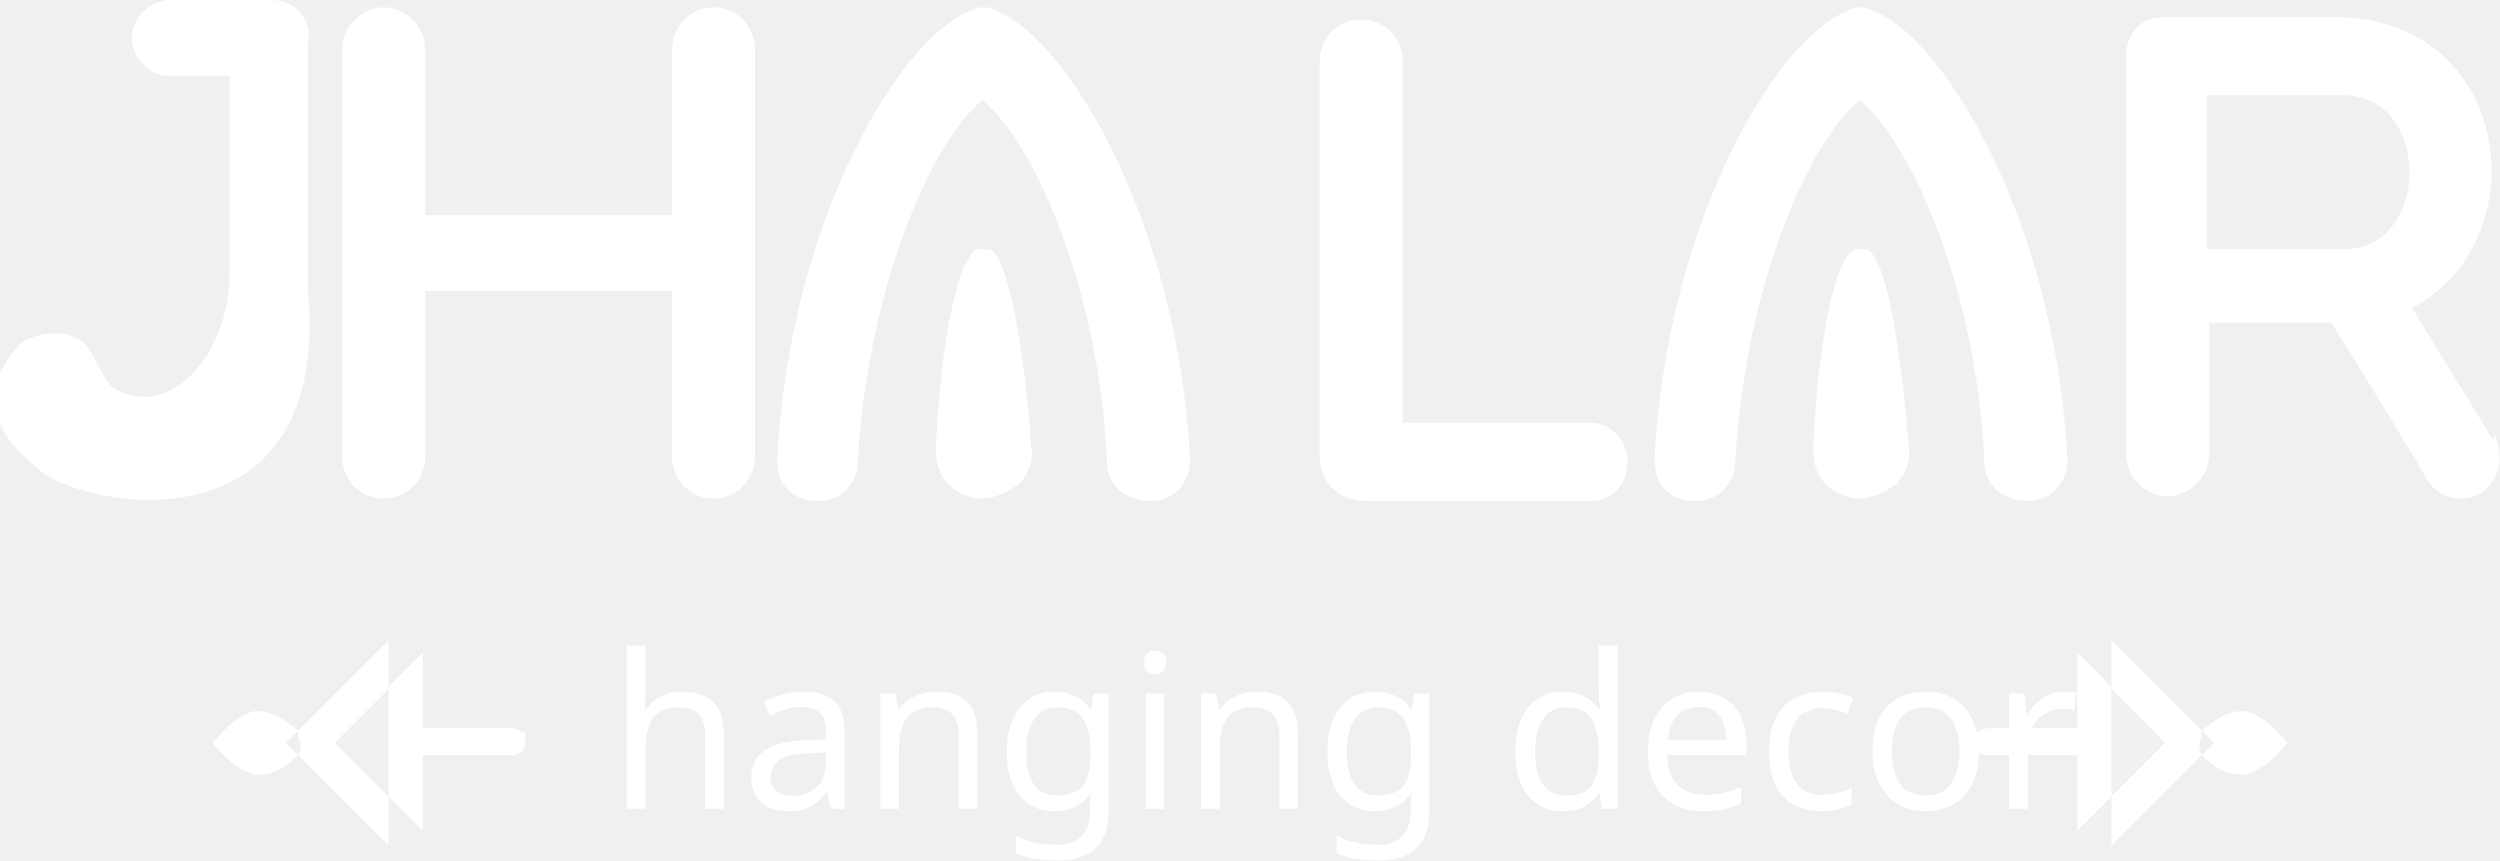
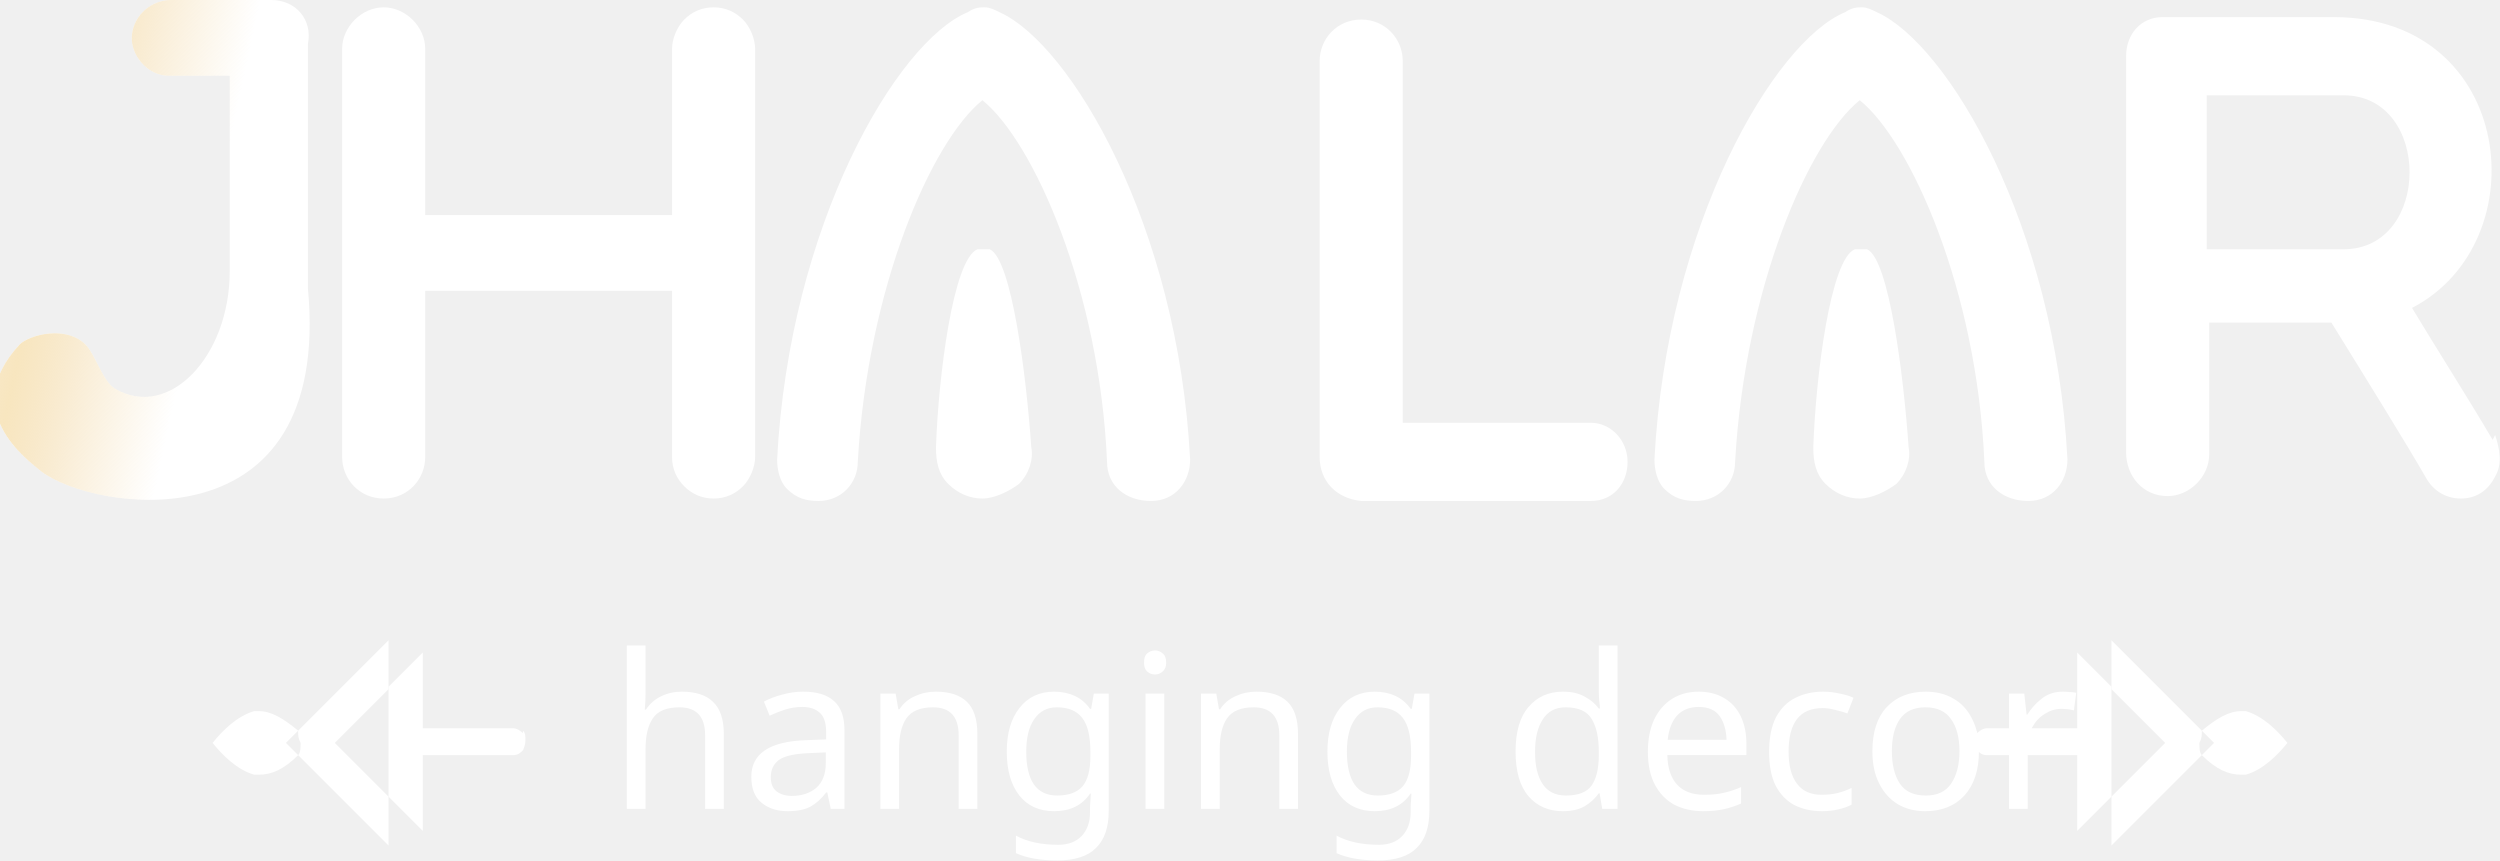
<svg xmlns="http://www.w3.org/2000/svg" id="Layer_1" class="footer-motion-logo" version="1.1" viewBox="0 0 102.3 35.2">
  <defs>
    <style>
-       /* Motion graphics: staggered logo build (plays once) + NONSTOP loops.
-          Animation 1 = logoReveal (one-shot entrance). Animation 2 = logoLoop
-          (infinite). The two comma-separated animation-delay values map to them in order. */
-       .footer-motion-logo{animation:logoBreath 4.7s ease-in-out infinite}
-       @keyframes logoBreath{0%,100%{opacity:1}50%{opacity:.86}}
-       .logo-stroke{transform-box:fill-box;transform-origin:center;opacity:1;animation:logoReveal .58s cubic-bezier(.22,1,.36,1) backwards,logoLoop 3s ease-in-out infinite;animation-delay:.05s,1.35s}
-       .logo-stroke:nth-of-type(1){animation-delay:.05s,1.35s}.logo-stroke:nth-of-type(2){animation-delay:.11s,1.47s}.logo-stroke:nth-of-type(3){animation-delay:.17s,1.59s}.logo-stroke:nth-of-type(4){animation-delay:.23s,1.71s}.logo-stroke:nth-of-type(5){animation-delay:.29s,1.83s}.logo-stroke:nth-of-type(6){animation-delay:.35s,1.95s}.logo-stroke:nth-of-type(7){animation-delay:.41s,2.07s}.logo-stroke:nth-of-type(8){animation-delay:.47s,2.19s}.logo-stroke:nth-of-type(9){animation-delay:.53s,2.31s}.logo-stroke:nth-of-type(10){animation-delay:.59s,2.43s}.logo-stroke:nth-of-type(11){animation-delay:.65s,2.55s}.logo-stroke:nth-of-type(12){animation-delay:.71s,2.67s}.logo-stroke:nth-of-type(13){animation-delay:.77s,2.79s}.logo-stroke:nth-of-type(14){animation-delay:.83s,2.91s}
-       @keyframes logoReveal{0%{opacity:0;transform:translateY(4px) scale(.94)}65%{opacity:1;transform:translateY(-.7px) scale(1.015)}100%{opacity:1;transform:none}}
-       /* Nonstop loop: bold travelling pulse. Peaks are staggered so the wave visibly sweeps across the logo, then repeats forever. */
-       @keyframes logoLoop{0%,100%{opacity:1;transform:translateY(0) scale(1)}50%{opacity:.78;transform:translateY(-2.6px) scale(1.035)}}
-       .logo-caption{opacity:1;animation:captionReveal .6s ease .95s backwards,captionGlow 3s ease-in-out 2.6s infinite}
+       /* Premium motion: one slow champagne gleam sweeps the lockup every 8s,
+          with a whisper breath synced to that same cycle. No element moves on
+          its own, so the loop reads composed — never random. */
+       .footer-motion-logo{animation:lockupBreath 8s ease-in-out infinite}
+       @keyframes lockupBreath{0%,100%{opacity:1}30%{opacity:.955}}
+       .logo-stroke{opacity:1;animation:logoReveal .9s cubic-bezier(.22,1,.36,1) backwards}
+       .logo-stroke:nth-of-type(1){animation-delay:0.05s}.logo-stroke:nth-of-type(2){animation-delay:0.09s}.logo-stroke:nth-of-type(3){animation-delay:0.13s}.logo-stroke:nth-of-type(4){animation-delay:0.17s}.logo-stroke:nth-of-type(5){animation-delay:0.21s}.logo-stroke:nth-of-type(6){animation-delay:0.25s}.logo-stroke:nth-of-type(7){animation-delay:0.29s}.logo-stroke:nth-of-type(8){animation-delay:0.33s}.logo-stroke:nth-of-type(9){animation-delay:0.37s}.logo-stroke:nth-of-type(10){animation-delay:0.41s}.logo-stroke:nth-of-type(11){animation-delay:0.45s}.logo-stroke:nth-of-type(12){animation-delay:0.49s}.logo-stroke:nth-of-type(13){animation-delay:0.53s}.logo-stroke:nth-of-type(14){animation-delay:0.57s}
+       @keyframes logoReveal{from{opacity:0;transform:translateY(3px)}to{opacity:1;transform:none}}
+       .logo-caption{opacity:1;animation:captionReveal 1s ease .75s backwards}
      @keyframes captionReveal{from{opacity:0}to{opacity:1}}
-       @keyframes captionGlow{0%,100%{opacity:1}50%{opacity:.6}}
-       @media(prefers-reduced-motion:reduce){.footer-motion-logo,.logo-stroke,.logo-caption{animation:none;opacity:1}}
+       .sheen{animation:sheenSweep 8s cubic-bezier(.45,0,.15,1) infinite}
+       @keyframes sheenSweep{0%,8%{transform:translateX(-36px)}50%,100%{transform:translateX(138px)}}
+       @media(prefers-reduced-motion:reduce){.footer-motion-logo,.logo-stroke,.logo-caption,.sheen{animation:none;opacity:1}.sheen{opacity:0}}

      .st0 {
        fill: #ffffff;
        font-family: Mogranx-MediumSlantUltraCond, Mogranx;
        font-size: 8.8px;
        font-weight: 500;
      }

      .st1 {
        fill: #ffffff;
      }
    </style>
+     <linearGradient id="sheenGrad" x1="0" y1="0" x2="1" y2="0">
+       <stop offset="0" stop-color="#f4dcae" stop-opacity="0" />
+       <stop offset=".3" stop-color="#f4dcae" stop-opacity="0" />
+       <stop offset=".42" stop-color="#f4dcae" stop-opacity=".5" />
+       <stop offset=".5" stop-color="#f7e3b8" stop-opacity=".9" />
+       <stop offset=".58" stop-color="#f4dcae" stop-opacity=".5" />
+       <stop offset=".7" stop-color="#f4dcae" stop-opacity="0" />
+       <stop offset="1" stop-color="#f4dcae" stop-opacity="0" />
+     </linearGradient>
+     <clipPath id="jhalarSheenClip">
+       <path d="M11.1,0h-4.1c-.8,0-1.5.6-1.6,1.4s.6,1.7,1.5,1.7h2.5v8c0,3.5-2.5,6.1-4.7,4.8-.5-.3-.8-1.4-1.2-1.8-.8-.8-2.3-.4-2.7,0-2.5,2.7.3,4.7.9,5.2,2.1,1.6,11.9,3.2,10.9-7.5V1.8C12.8.8,12.1,0,11.1,0Z" />
+       <path d="M29.2.3c-.5,0-.9.2-1.2.5-.3.3-.5.8-.5,1.2v6.8h-10.1V2c0-.9-.8-1.7-1.7-1.7s-1.7.8-1.7,1.7v16.7c0,.9.7,1.7,1.7,1.7s1.7-.8,1.7-1.7v-6.8h10.1v6.8c0,.5.2.9.5,1.2.3.3.7.5,1.2.5s.9-.2,1.2-.5c.3-.3.5-.8.5-1.2V2c0-.4-.2-.9-.5-1.2-.3-.3-.7-.5-1.2-.5Z" />
+       <path d="M40.5,10.2c-.2,0-.3,0-.5,0-1,.4-1.6,5.2-1.7,8.1,0,.6.1,1.1.5,1.5.4.4.9.6,1.4.6s1.1-.3,1.5-.6c.4-.4.6-1,.5-1.5-.2-2.9-.8-7.7-1.7-8.1Z" />
+       <path d="M40.9.5c-.2-.1-.4-.2-.6-.2s-.4,0-.7.2c-2.9,1.2-7.3,8.7-7.8,18.3,0,.4.1.9.4,1.2.4.4.8.5,1.3.5.9,0,1.6-.7,1.6-1.6.4-7.1,3-13.1,5.1-14.8,2.1,1.7,4.8,7.8,5.1,14.8,0,1,.8,1.6,1.8,1.6s1.6-.8,1.6-1.7c-.5-9.6-4.9-17-7.8-18.3Z" />
+       <path d="M65.2,17.3h-7.8V2.5c0-.9-.7-1.7-1.7-1.7s-1.7.8-1.7,1.7v16.2c0,1,.7,1.7,1.7,1.8h9.4c.9,0,1.5-.7,1.5-1.6s-.7-1.6-1.5-1.6Z" />
+       <path d="M76.4,10.2c-.2,0-.3,0-.5,0-1,.4-1.6,5.2-1.7,8.1,0,.6.1,1.1.5,1.5.4.4.9.6,1.4.6s1.1-.3,1.5-.6c.4-.4.6-1,.5-1.5-.2-2.9-.8-7.7-1.7-8.1Z" />
+       <path d="M76.8.5c-.2-.1-.4-.2-.6-.2s-.4,0-.7.2c-2.9,1.2-7.3,8.7-7.8,18.3,0,.4.1.9.4,1.2.4.4.8.5,1.3.5.9,0,1.6-.7,1.6-1.6.4-7.1,3-13.1,5.1-14.8,2.1,1.7,4.8,7.8,5.1,14.8,0,1,.8,1.6,1.8,1.6s1.6-.8,1.6-1.7c-.5-9.6-4.9-17-7.8-18.3Z" />
+       <path d="M102,18c-1-1.7-2.4-3.9-3.3-5.4,5.2-2.7,4.2-11.9-3.2-11.9h-6.9s0,0,0,0,0,0,0,0h-.1c-.9,0-1.5.7-1.5,1.6s0,0,0,0c0,0,0,0,0,0v16.2h0c0,1,.7,1.8,1.7,1.8,0,0,0,0,0,0h0c.9,0,1.7-.8,1.7-1.7v-1.4h0v-4h5c1.3,2.1,3.1,5,3.9,6.4.3.5.8.8,1.4.8h0c.6,0,1.1-.3,1.4-.9.3-.5.2-1.1,0-1.7ZM95.9,10.2h-5.6V3.9h5.6c3.6,0,3.6,6.3,0,6.3Z" />
+       <path d="M21.4,30c0,0-.2-.2-.4-.2h-3.7v-3.1l-1.4,1.4v4.5l1.4,1.4v-3.1h3.7c.2,0,.3-.1.4-.2,0,0,.1-.2.1-.4,0-.2,0-.3-.1-.4Z" />
+       <path d="M12.2,29.9s0,0,0,0c-.6-.5-1.1-.8-1.6-.8,0,0-.1,0-.2,0-.7.2-1.3.8-1.7,1.3.4.5,1,1.1,1.7,1.3,0,0,.1,0,.2,0,.5,0,1-.2,1.6-.8,0,0,0,0,0,0l-.5-.5.5-.5Z" />
+       <path d="M15.9,28.2v-2l-3.2,3.2-.5.5h0c0,.2,0,.3.1.5,0,.2,0,.4-.1.5h0c0,0,.5.5.5.5l3.2,3.2v-2l-2.2-2.2,2.2-2.2Z" />
+       <path d="M80.9,30c0,0,.2-.2.4-.2h3.7v-3.1l1.4,1.4v4.5l-1.4,1.4v-3.1h-3.7c-.2,0-.3-.1-.4-.2,0,0-.1-.2-.1-.4,0-.2,0-.3.1-.4Z" />
+       <path d="M90.1,29.9s0,0,0,0c.6-.5,1.1-.8,1.6-.8,0,0,.1,0,.2,0,.7.2,1.3.8,1.7,1.3-.4.5-1,1.1-1.7,1.3,0,0-.1,0-.2,0-.5,0-1-.2-1.6-.8,0,0,0,0,0,0l.5-.5-.5-.5Z" />
+       <path d="M86.4,28.2v-2l3.2,3.2.5.5h0c0,.2,0,.3-.1.5,0,.2,0,.4.1.5h0c0,0-.5.5-.5.5l-3.2,3.2v-2l2.2-2.2-2.2-2.2Z" />
+       <text class="st0" transform="translate(24.9 33.1) scale(1 1)">
+         <tspan x="0" y="0">hanging decor</tspan>
+       </text>
+     </clipPath>
  </defs>
  <path class="st1 logo-stroke" d="M11.1,0h-4.1c-.8,0-1.5.6-1.6,1.4s.6,1.7,1.5,1.7h2.5v8c0,3.5-2.5,6.1-4.7,4.8-.5-.3-.8-1.4-1.2-1.8-.8-.8-2.3-.4-2.7,0-2.5,2.7.3,4.7.9,5.2,2.1,1.6,11.9,3.2,10.9-7.5V1.8C12.8.8,12.1,0,11.1,0Z" />
  <path class="st1 logo-stroke" d="M29.2.3c-.5,0-.9.2-1.2.5-.3.3-.5.8-.5,1.2v6.8h-10.1V2c0-.9-.8-1.7-1.7-1.7s-1.7.8-1.7,1.7v16.7c0,.9.7,1.7,1.7,1.7s1.7-.8,1.7-1.7v-6.8h10.1v6.8c0,.5.2.9.5,1.2.3.3.7.5,1.2.5s.9-.2,1.2-.5c.3-.3.5-.8.5-1.2V2c0-.4-.2-.9-.5-1.2-.3-.3-.7-.5-1.2-.5Z" />
  <path class="st1 logo-stroke" d="M40.5,10.2c-.2,0-.3,0-.5,0-1,.4-1.6,5.2-1.7,8.1,0,.6.1,1.1.5,1.5.4.4.9.6,1.4.6s1.1-.3,1.5-.6c.4-.4.6-1,.5-1.5-.2-2.9-.8-7.7-1.7-8.1Z" />
  <path class="st1 logo-stroke" d="M40.9.5c-.2-.1-.4-.2-.6-.2s-.4,0-.7.2c-2.9,1.2-7.3,8.7-7.8,18.3,0,.4.1.9.4,1.2.4.4.8.5,1.3.5.9,0,1.6-.7,1.6-1.6.4-7.1,3-13.1,5.1-14.8,2.1,1.7,4.8,7.8,5.1,14.8,0,1,.8,1.6,1.8,1.6s1.6-.8,1.6-1.7c-.5-9.6-4.9-17-7.8-18.3Z" />
  <path class="st1 logo-stroke" d="M65.2,17.3h-7.8V2.5c0-.9-.7-1.7-1.7-1.7s-1.7.8-1.7,1.7v16.2c0,1,.7,1.7,1.7,1.8h9.4c.9,0,1.5-.7,1.5-1.6s-.7-1.6-1.5-1.6Z" />
  <path class="st1 logo-stroke" d="M76.4,10.2c-.2,0-.3,0-.5,0-1,.4-1.6,5.2-1.7,8.1,0,.6.1,1.1.5,1.5.4.4.9.6,1.4.6s1.1-.3,1.5-.6c.4-.4.6-1,.5-1.5-.2-2.9-.8-7.7-1.7-8.1Z" />
  <path class="st1 logo-stroke" d="M76.8.5c-.2-.1-.4-.2-.6-.2s-.4,0-.7.2c-2.9,1.2-7.3,8.7-7.8,18.3,0,.4.1.9.4,1.2.4.4.8.5,1.3.5.9,0,1.6-.7,1.6-1.6.4-7.1,3-13.1,5.1-14.8,2.1,1.7,4.8,7.8,5.1,14.8,0,1,.8,1.6,1.8,1.6s1.6-.8,1.6-1.7c-.5-9.6-4.9-17-7.8-18.3Z" />
  <path class="st1 logo-stroke" d="M102,18c-1-1.7-2.4-3.9-3.3-5.4,5.2-2.7,4.2-11.9-3.2-11.9h-6.9s0,0,0,0,0,0,0,0h-.1c-.9,0-1.5.7-1.5,1.6s0,0,0,0c0,0,0,0,0,0v16.2h0c0,1,.7,1.8,1.7,1.8,0,0,0,0,0,0h0c.9,0,1.7-.8,1.7-1.7v-1.4h0v-4h5c1.3,2.1,3.1,5,3.9,6.4.3.5.8.8,1.4.8h0c.6,0,1.1-.3,1.4-.9.3-.5.2-1.1,0-1.7ZM95.9,10.2h-5.6V3.9h5.6c3.6,0,3.6,6.3,0,6.3Z" />
  <path class="st1 logo-stroke" d="M21.4,30c0,0-.2-.2-.4-.2h-3.7v-3.1l-1.4,1.4v4.5l1.4,1.4v-3.1h3.7c.2,0,.3-.1.4-.2,0,0,.1-.2.1-.4,0-.2,0-.3-.1-.4Z" />
  <path class="st1 logo-stroke" d="M12.2,29.9s0,0,0,0c-.6-.5-1.1-.8-1.6-.8,0,0-.1,0-.2,0-.7.2-1.3.8-1.7,1.3.4.5,1,1.1,1.7,1.3,0,0,.1,0,.2,0,.5,0,1-.2,1.6-.8,0,0,0,0,0,0l-.5-.5.5-.5Z" />
  <path class="st1 logo-stroke" d="M15.9,28.2v-2l-3.2,3.2-.5.5h0c0,.2,0,.3.1.5,0,.2,0,.4-.1.5h0c0,0,.5.5.5.5l3.2,3.2v-2l-2.2-2.2,2.2-2.2Z" />
  <path class="st1 logo-stroke" d="M80.9,30c0,0,.2-.2.4-.2h3.7v-3.1l1.4,1.4v4.5l-1.4,1.4v-3.1h-3.7c-.2,0-.3-.1-.4-.2,0,0-.1-.2-.1-.4,0-.2,0-.3.1-.4Z" />
  <path class="st1 logo-stroke" d="M90.1,29.9s0,0,0,0c.6-.5,1.1-.8,1.6-.8,0,0,.1,0,.2,0,.7.2,1.3.8,1.7,1.3-.4.5-1,1.1-1.7,1.3,0,0-.1,0-.2,0-.5,0-1-.2-1.6-.8,0,0,0,0,0,0l.5-.5-.5-.5Z" />
  <path class="st1 logo-stroke" d="M86.4,28.2v-2l3.2,3.2.5.5h0c0,.2,0,.3-.1.5,0,.2,0,.4.1.5h0c0,0-.5.5-.5.5l-3.2,3.2v-2l2.2-2.2-2.2-2.2Z" />
-   <text class="st0" transform="translate(24.9 33.1) scale(1 1)">
+   <text class="st0 logo-caption" transform="translate(24.9 33.1) scale(1 1)">
    <tspan x="0" y="0">hanging decor</tspan>
  </text>
+   <g clip-path="url(#jhalarSheenClip)">
+     <g class="sheen">
+       <rect x="-17" y="-4" width="34" height="44" fill="url(#sheenGrad)" transform="translate(0 18) skewX(-12) translate(0 -18)" />
+     </g>
+   </g>
</svg>
